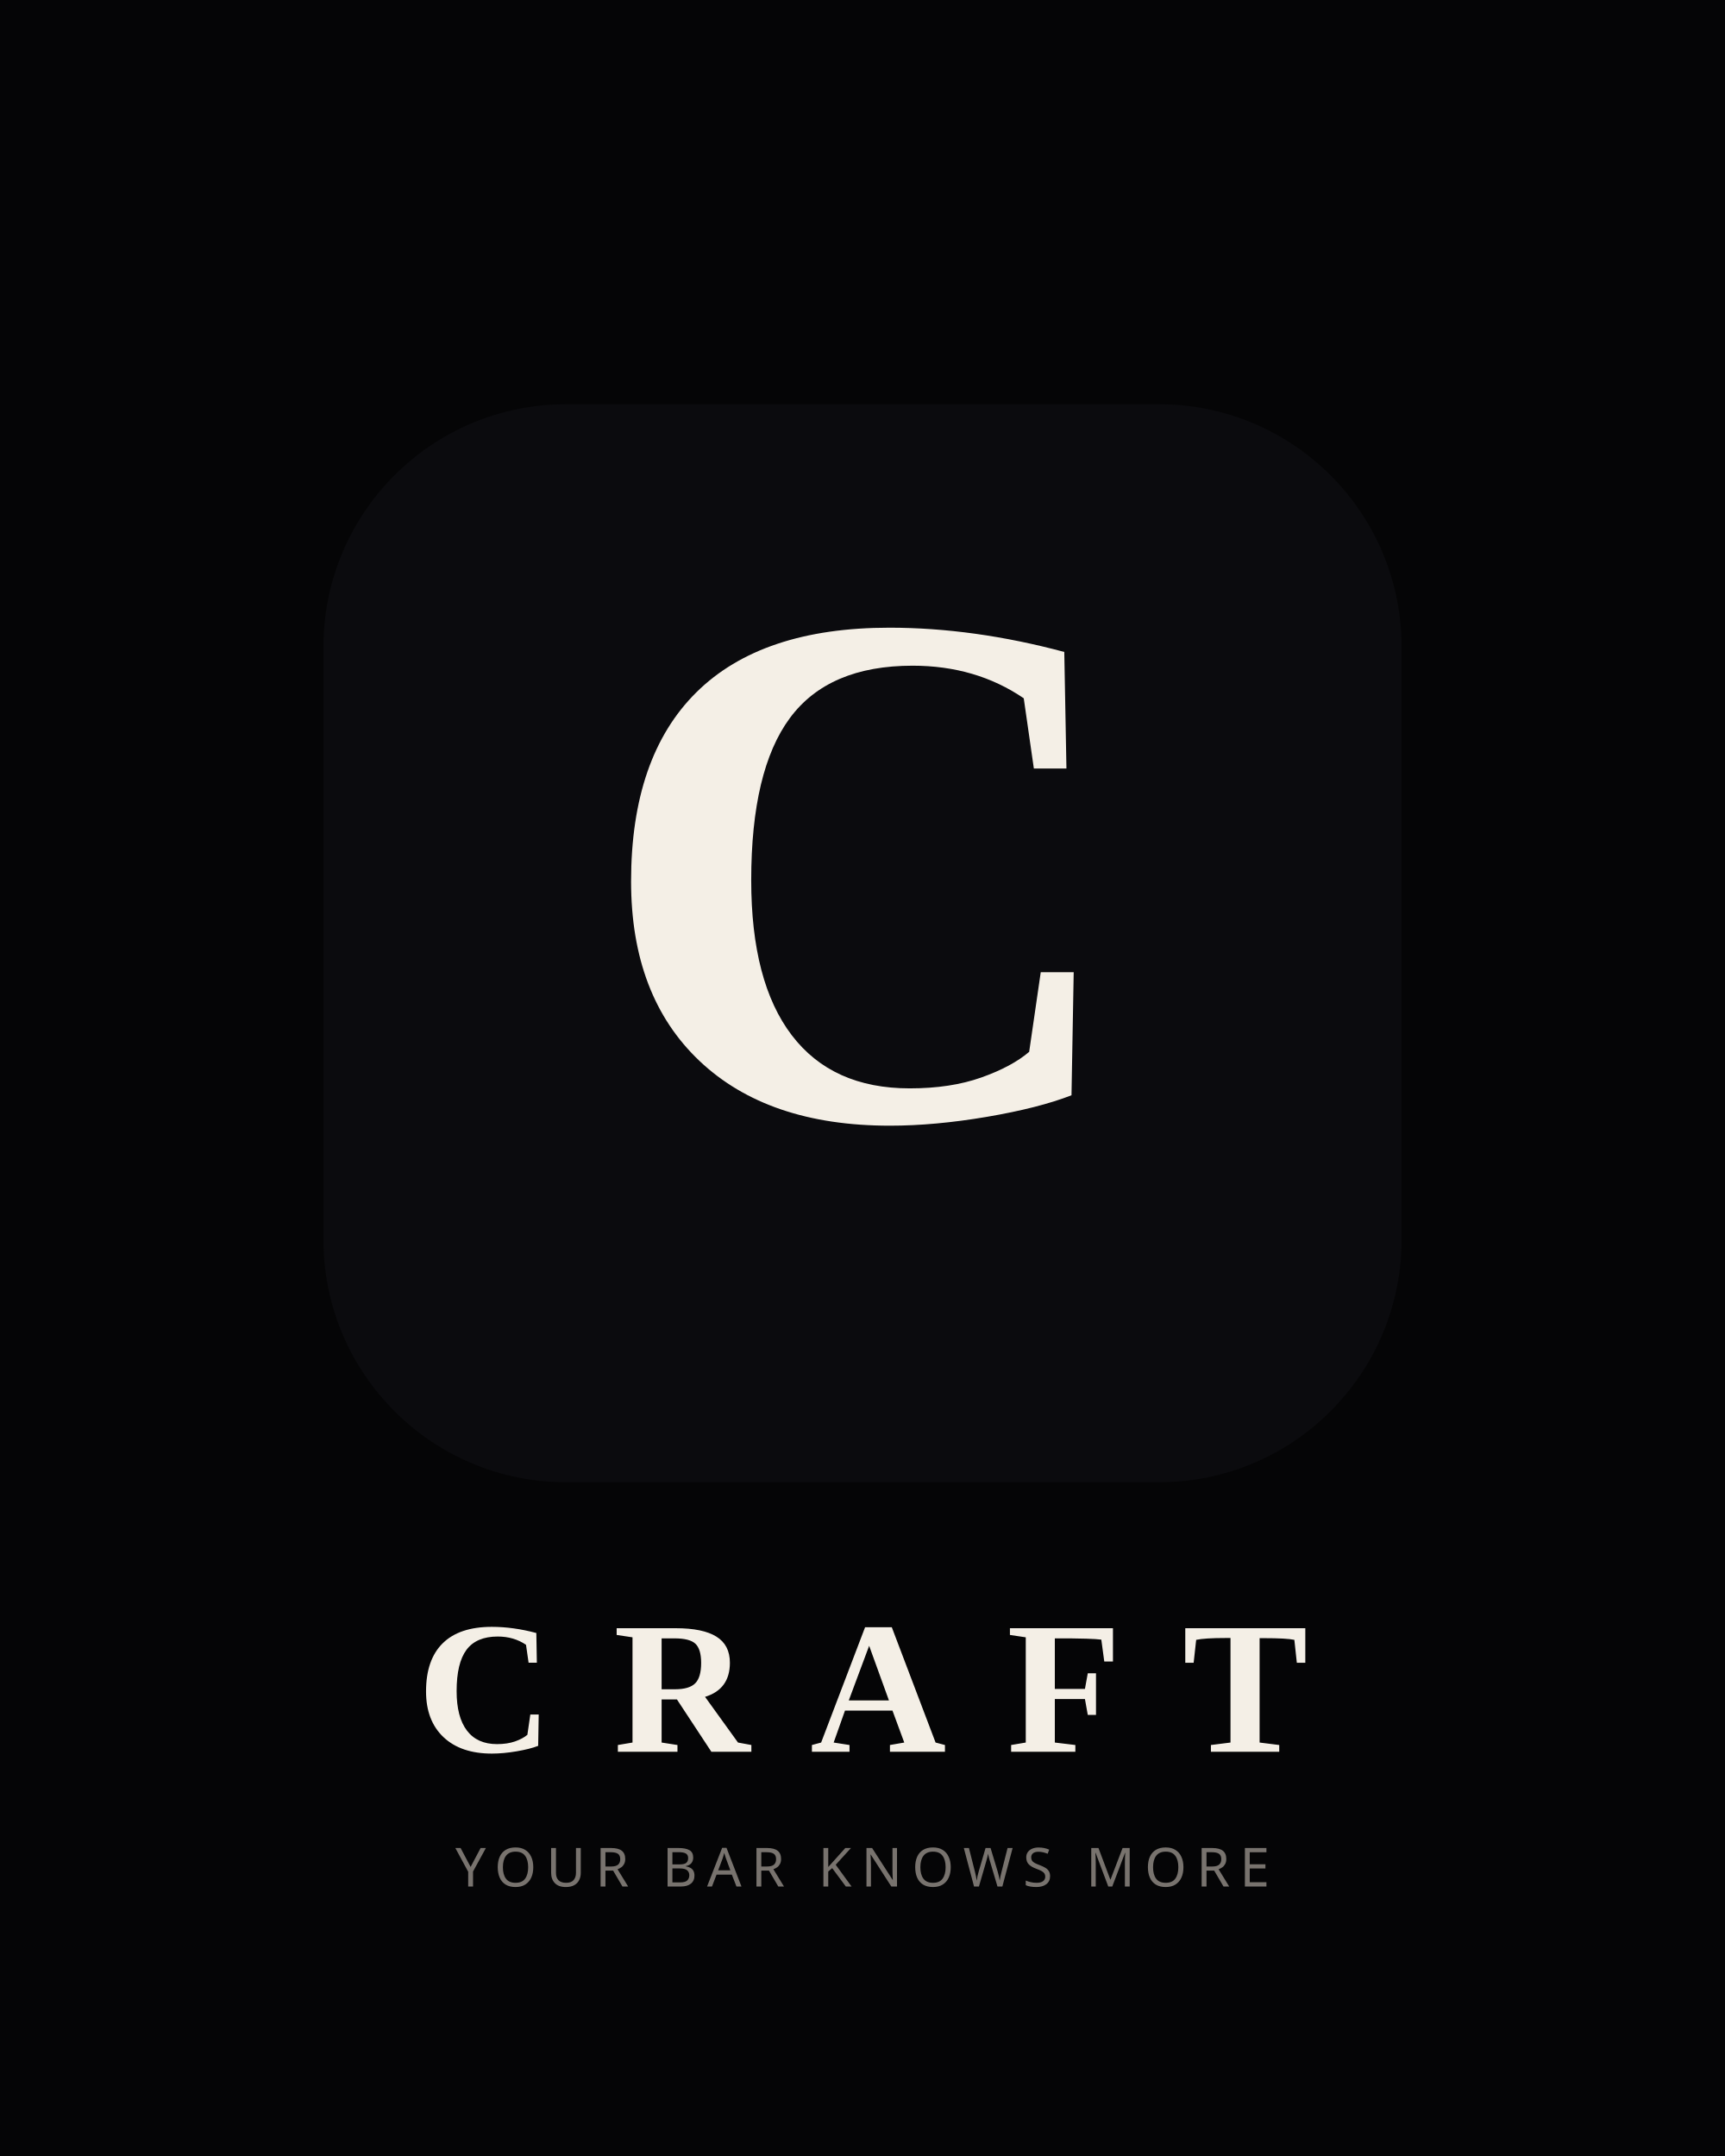
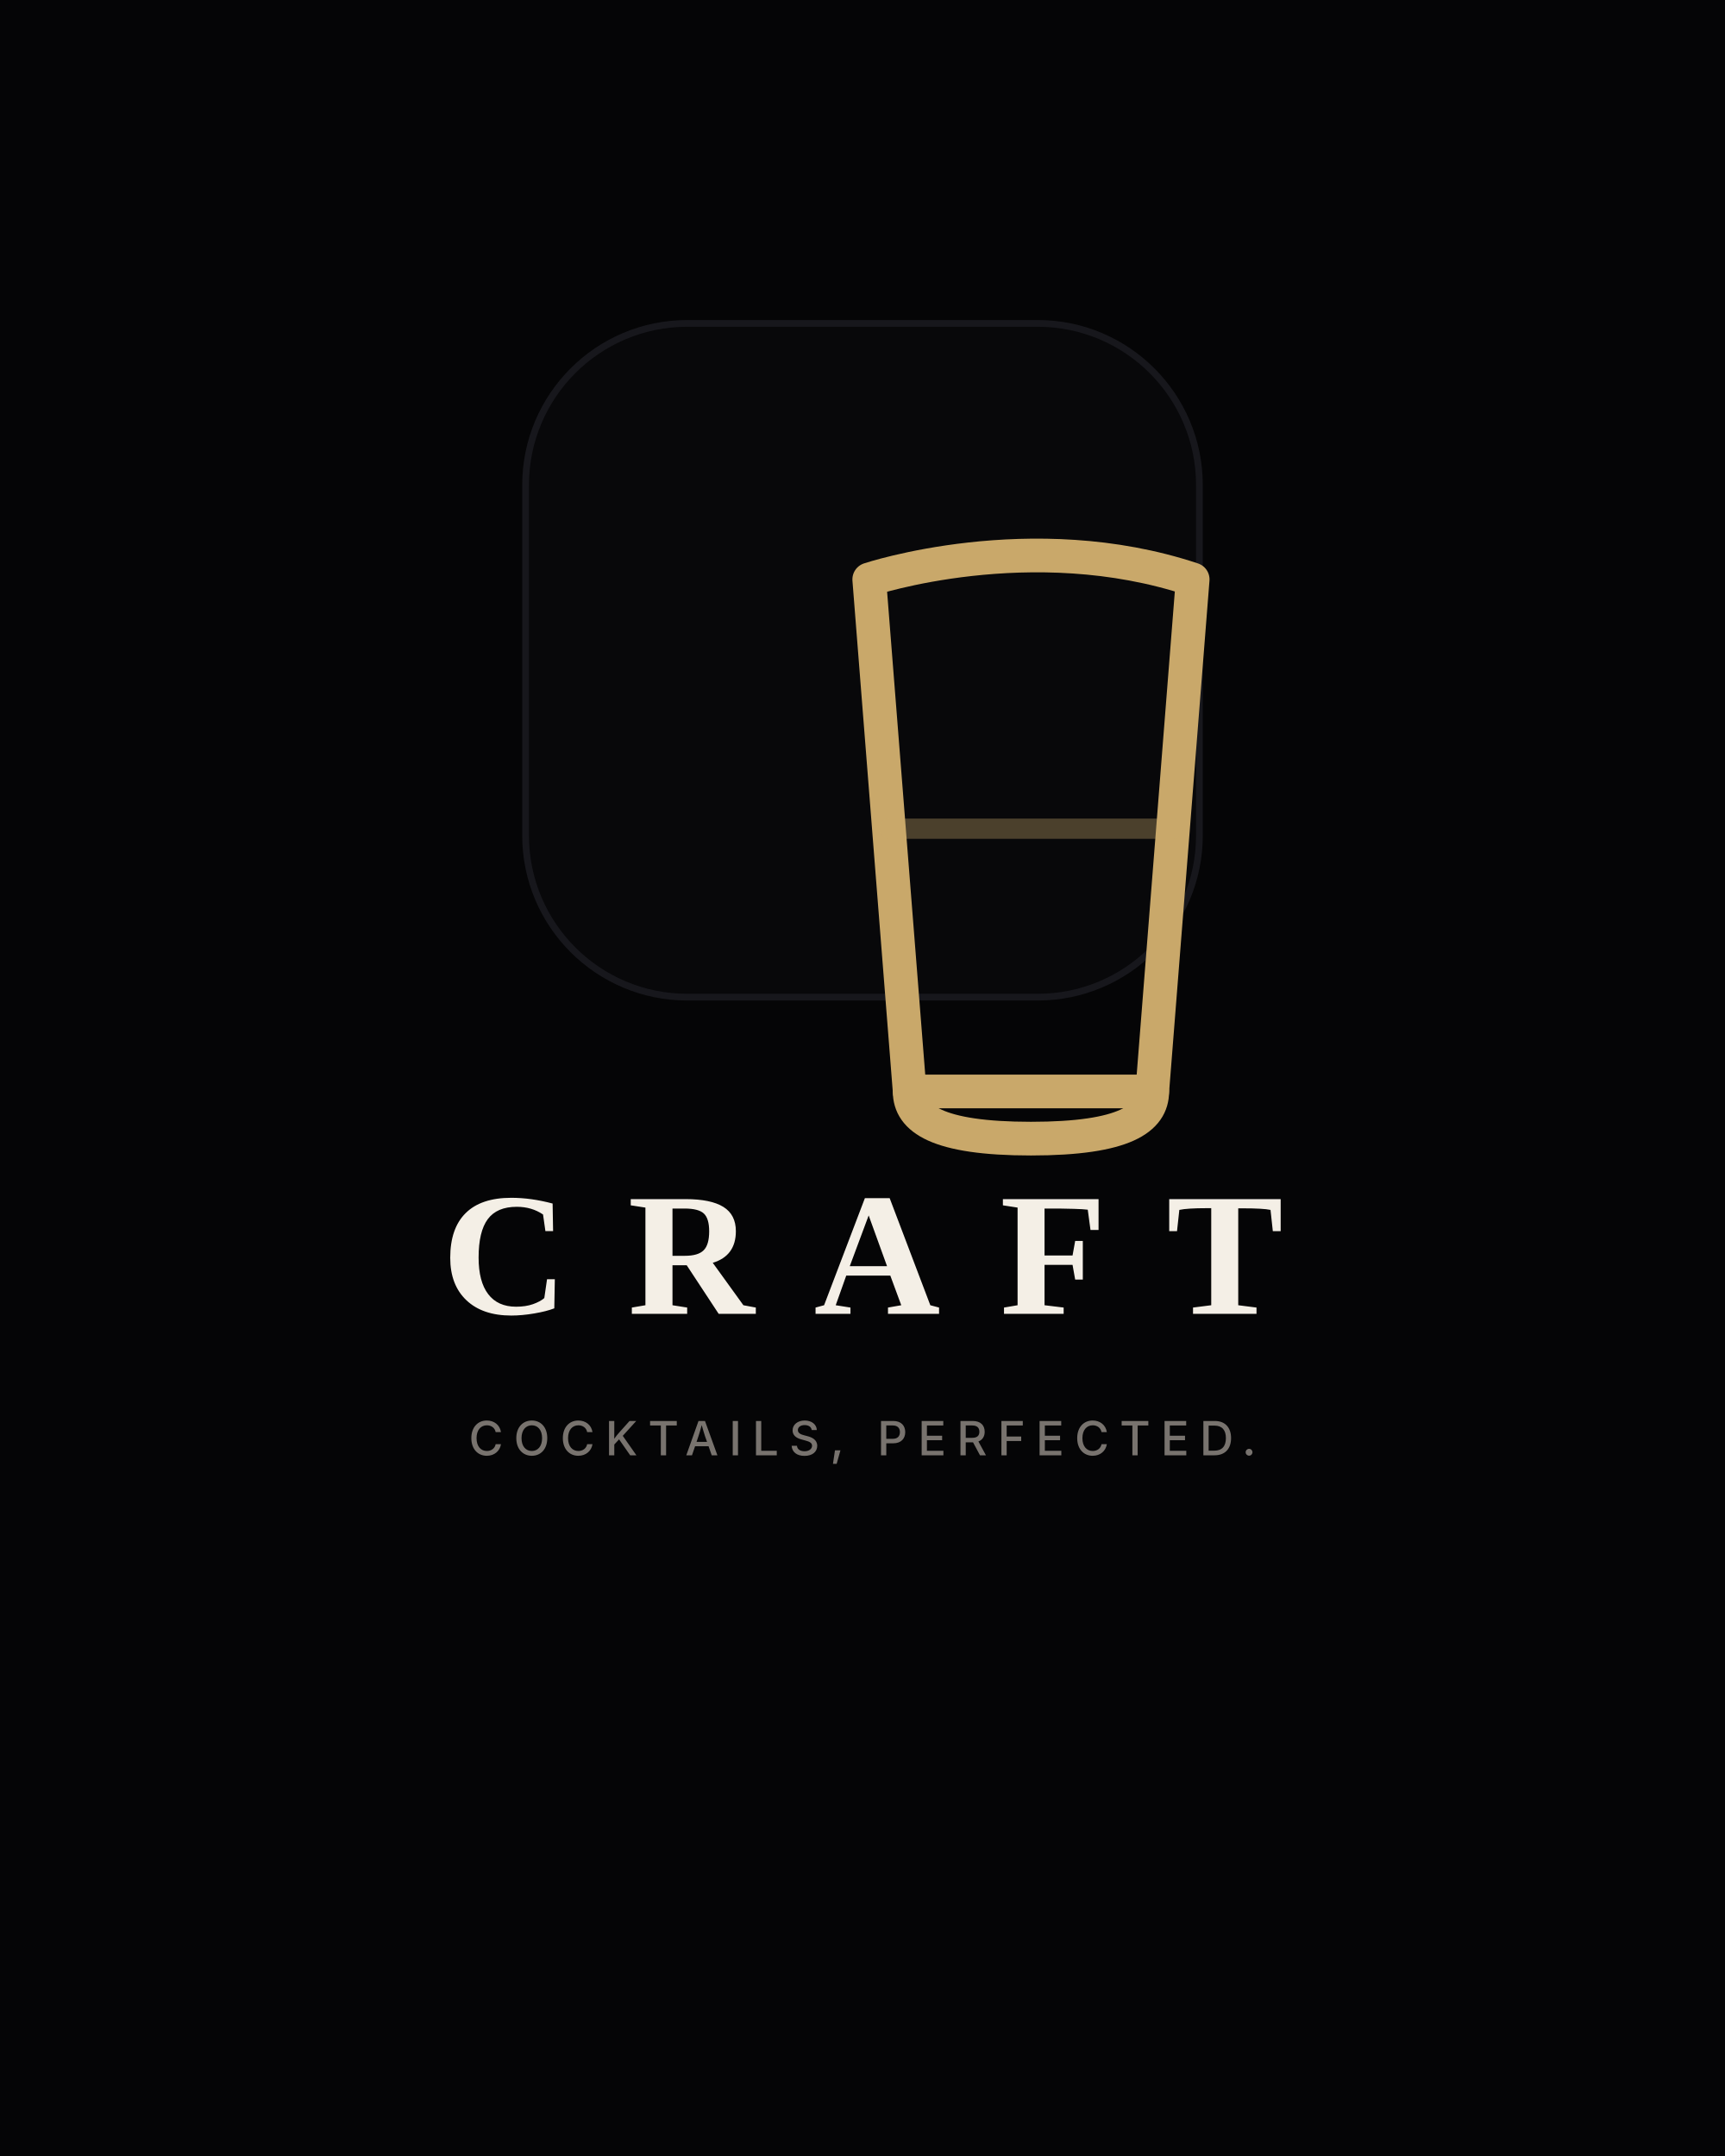
<svg xmlns="http://www.w3.org/2000/svg" viewBox="0 0 512 640" role="img" aria-label="CRAFT">
  <rect width="512" height="640" fill="#050506" />
-   <rect x="96" y="120" width="320" height="320" rx="72" fill="#0b0b0e" />
-   <text x="256" y="332" fill="#f4efe6" font-family="Cormorant Garamond, Georgia, 'Times New Roman', serif" font-size="220" font-weight="600" text-anchor="middle">C</text>
-   <text x="256" y="520" fill="#f4efe6" font-family="Cormorant Garamond, Georgia, 'Times New Roman', serif" font-size="56" font-weight="600" letter-spacing="0.32em" text-anchor="middle">CRAFT</text>
-   <text x="256" y="560" fill="#78736e" font-family="system-ui, sans-serif" font-size="16" letter-spacing="0.18em" text-anchor="middle">YOUR BAR KNOWS MORE</text>
+   <rect x="156" y="96" width="200" height="200" rx="48" fill="#08080a" stroke="#17171c" stroke-width="2" />
+   <g transform="translate(206 128)" fill="none" stroke="#c9a86a" stroke-linecap="round" stroke-linejoin="round">
+     <path d="M52 44 C52 44 100 28 148 44 L136 196 C136 204 128 210 100 210 C72 210 64 204 64 196 L52 44Z" stroke-width="10" />
+     <path d="M64 196 H136" stroke-width="10" />
+     <path d="M58 118 H142" stroke-width="6" opacity="0.35" />
+   </g>
+   <text x="256" y="390" fill="#f4efe6" font-family="Cormorant Garamond, Georgia, 'Times New Roman', serif" font-size="52" font-weight="600" letter-spacing="0.34em" text-anchor="middle">CRAFT</text>
+   <text x="256" y="432" fill="#78736e" font-family="system-ui, -apple-system, sans-serif" font-size="14" font-weight="500" letter-spacing="0.22em" text-anchor="middle">COCKTAILS, PERFECTED.</text>
</svg>
